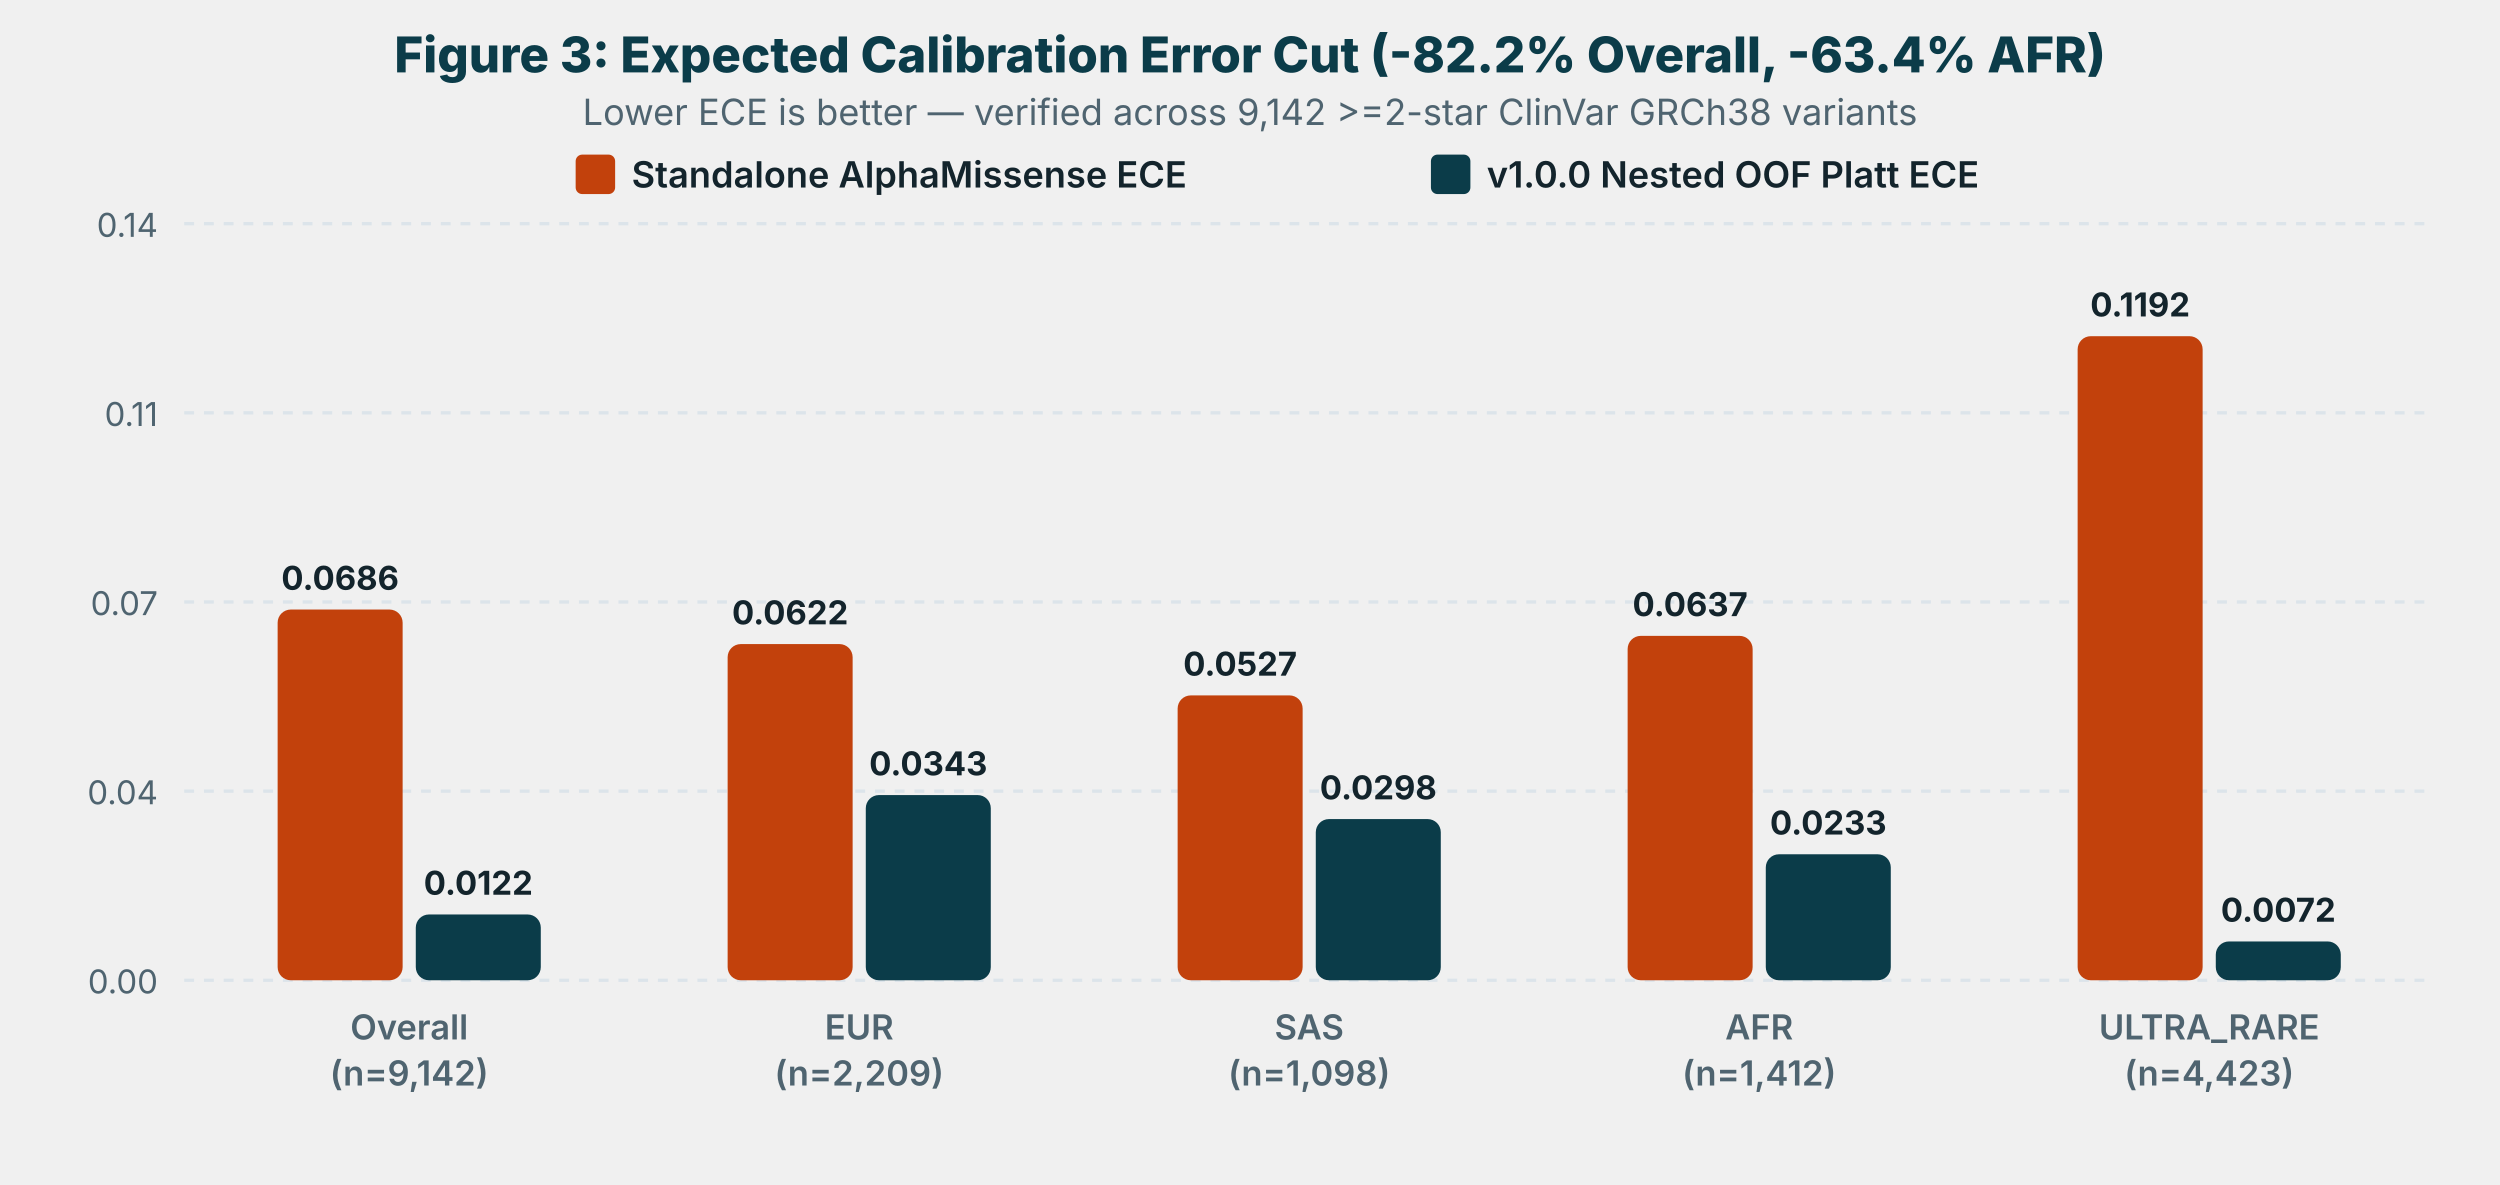
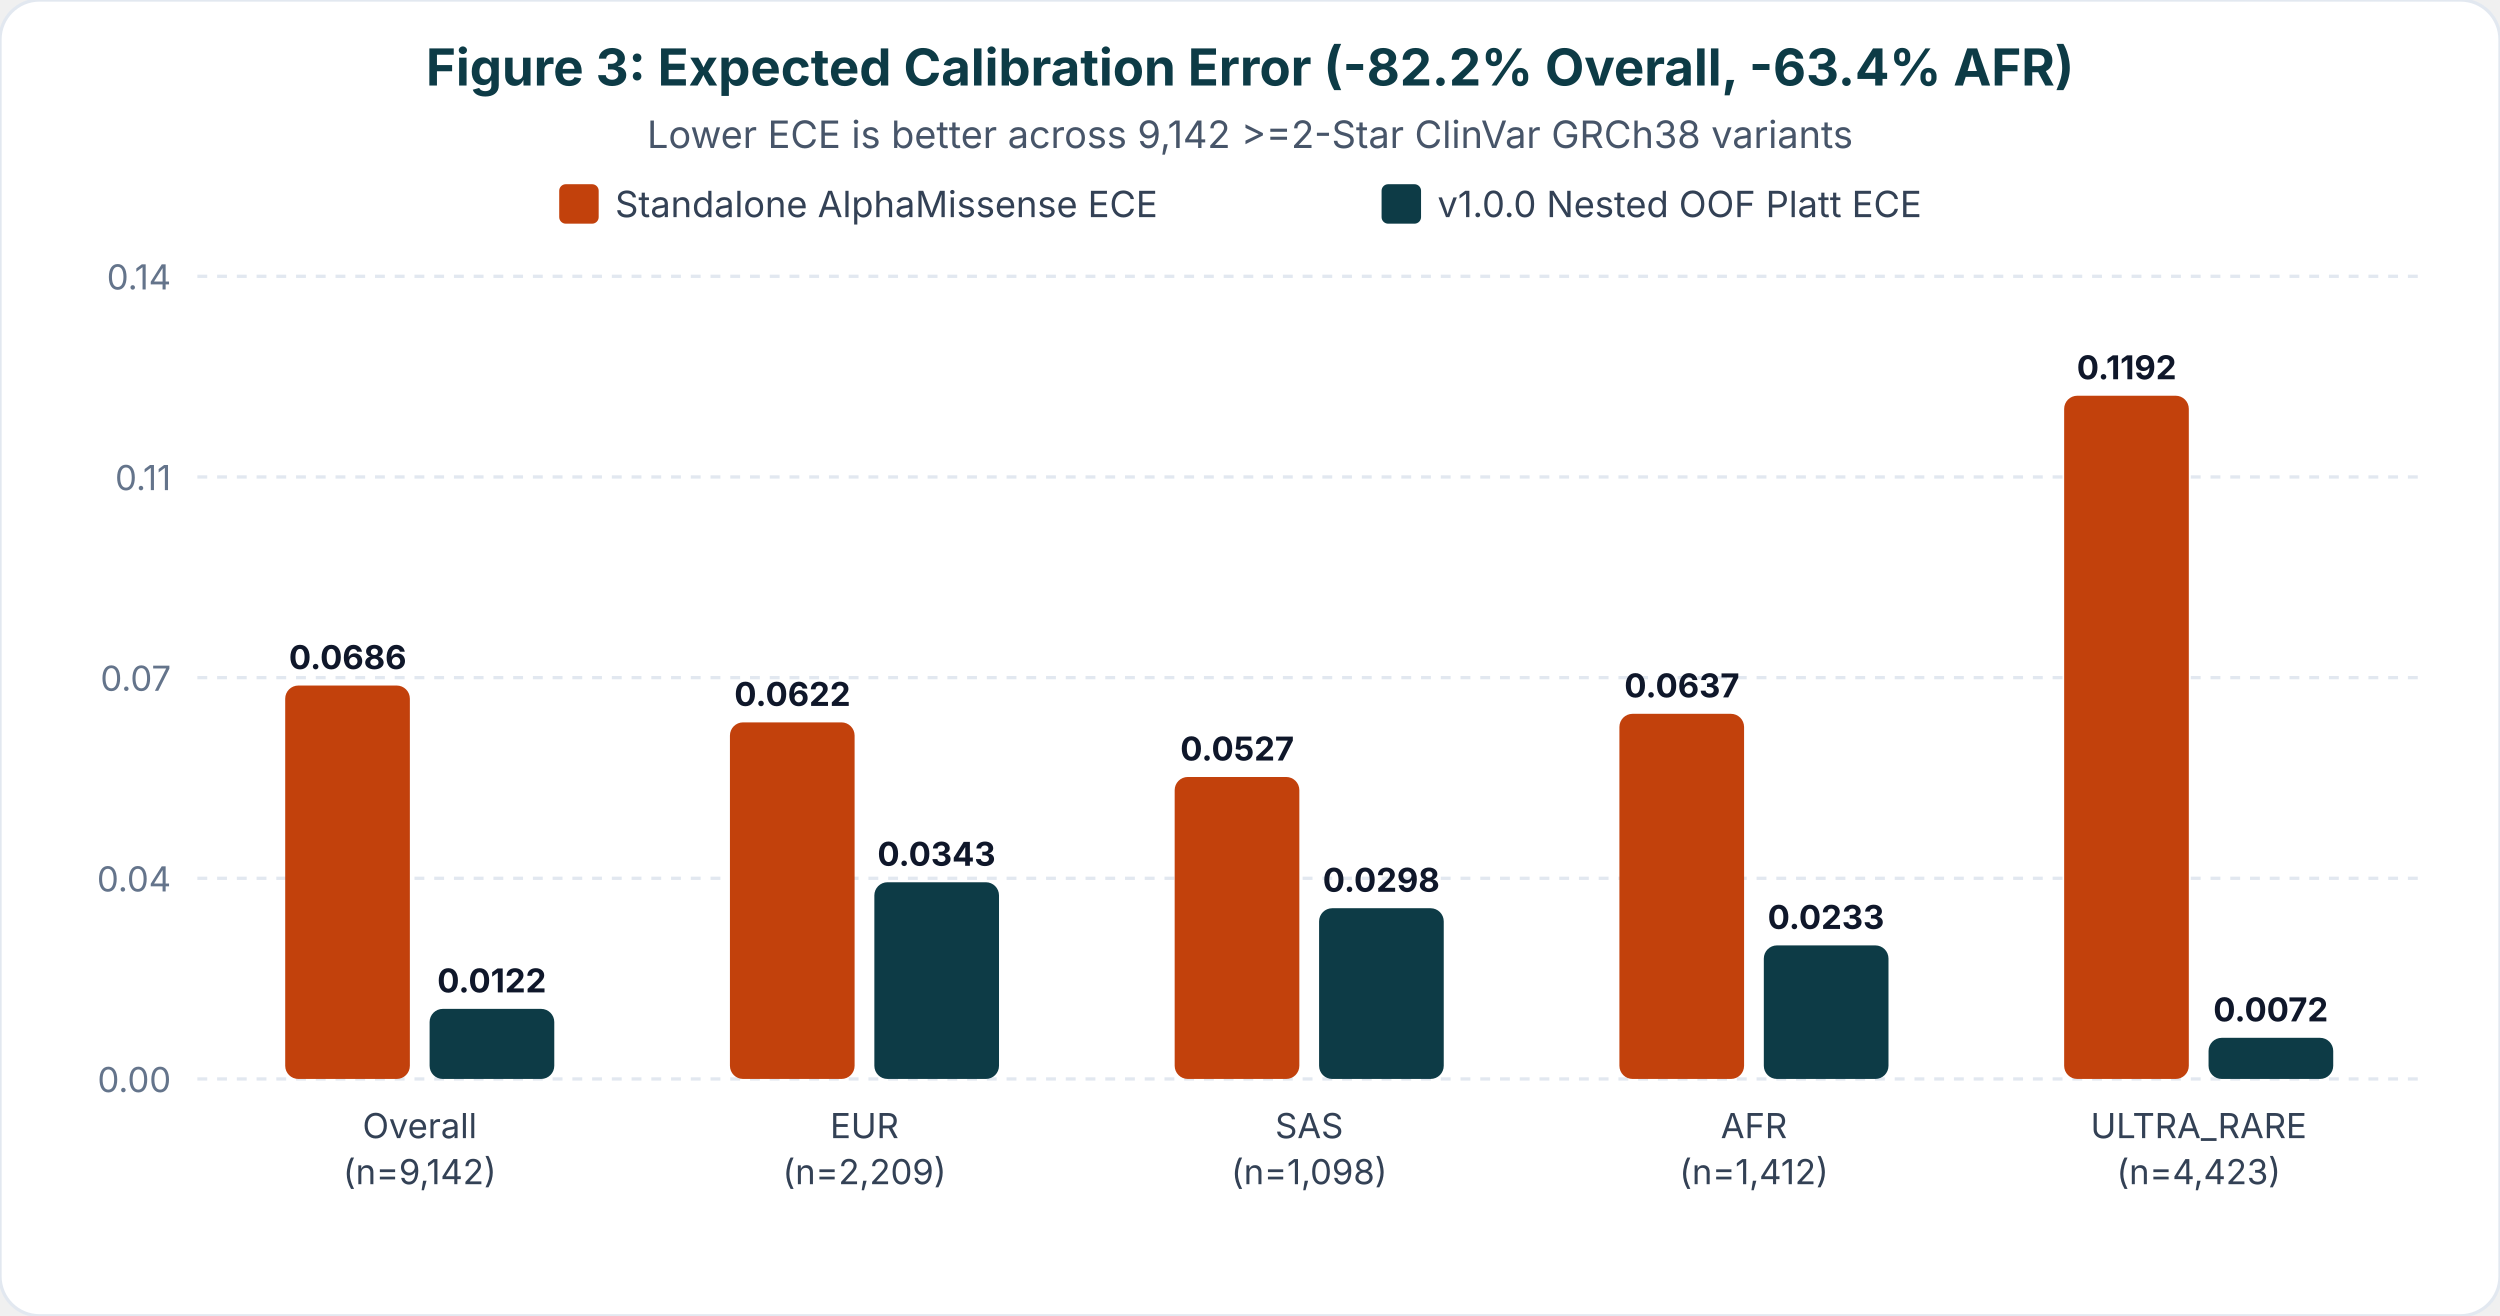
- <svg xmlns="http://www.w3.org/2000/svg" viewBox="0 0 760 360" style="width:100%;height:auto;background:#fff;border-radius:10px;border:1px solid #dce4ea">
-   <text x="380.0" y="22" text-anchor="middle" fill="#0b3c49" font-family="Inter,sans-serif" font-size="15" font-weight="800">Figure 3: Expected Calibration Error Cut (-82.2% Overall, -63.4% AFR)</text>
-   <text x="380.0" y="38" text-anchor="middle" fill="#4f6470" font-family="Inter,sans-serif" font-size="11">Lower ECE is better — verified across 9,142 &gt;=2-star ClinVar GRCh38 variants</text>
-   <rect x="175" y="47" width="12" height="12" rx="2" fill="#c2410c" />
-   <text x="192" y="57" fill="#13242c" font-family="Inter,sans-serif" font-size="11" font-weight="600">Standalone AlphaMissense ECE</text>
-   <rect x="435" y="47" width="12" height="12" rx="2" fill="#0b3c49" />
-   <text x="452" y="57" fill="#13242c" font-family="Inter,sans-serif" font-size="11" font-weight="600">v1.0.0 Nested OOF Platt ECE</text>
-   <line x1="56" y1="298.0" x2="740" y2="298.0" stroke="#dce4ea" stroke-dasharray="3,3" />
-   <text x="48" y="302.0" text-anchor="end" fill="#4f6470" font-family="Inter,sans-serif" font-size="10">0.00</text>
-   <line x1="56" y1="240.5" x2="740" y2="240.5" stroke="#dce4ea" stroke-dasharray="3,3" />
-   <text x="48" y="244.5" text-anchor="end" fill="#4f6470" font-family="Inter,sans-serif" font-size="10">0.04</text>
-   <line x1="56" y1="183.0" x2="740" y2="183.0" stroke="#dce4ea" stroke-dasharray="3,3" />
-   <text x="48" y="187.0" text-anchor="end" fill="#4f6470" font-family="Inter,sans-serif" font-size="10">0.07</text>
-   <line x1="56" y1="125.5" x2="740" y2="125.5" stroke="#dce4ea" stroke-dasharray="3,3" />
-   <text x="48" y="129.5" text-anchor="end" fill="#4f6470" font-family="Inter,sans-serif" font-size="10">0.11</text>
-   <line x1="56" y1="68.0" x2="740" y2="68.0" stroke="#dce4ea" stroke-dasharray="3,3" />
-   <text x="48" y="72.0" text-anchor="end" fill="#4f6470" font-family="Inter,sans-serif" font-size="10">0.14</text>
-   <rect x="84.4" y="185.3" width="38.0" height="112.7" rx="4" fill="#c2410c" />
-   <text x="103.4" y="179.3" text-anchor="middle" fill="#13242c" font-family="Inter,sans-serif" font-size="10" font-weight="700">0.0686</text>
-   <rect x="126.4" y="278.0" width="38.0" height="20.0" rx="4" fill="#0b3c49" />
-   <text x="145.4" y="272.0" text-anchor="middle" fill="#13242c" font-family="Inter,sans-serif" font-size="10" font-weight="700">0.0122</text>
-   <text x="124.4" y="316.0" text-anchor="middle" fill="#4f6470" font-family="Inter,sans-serif" font-size="10.5" font-weight="600">Overall</text>
-   <text x="124.4" y="330.0" text-anchor="middle" fill="#4f6470" font-family="Inter,sans-serif" font-size="10.5" font-weight="600">(n=9,142)</text>
-   <rect x="221.2" y="195.8" width="38.0" height="102.2" rx="4" fill="#c2410c" />
-   <text x="240.2" y="189.8" text-anchor="middle" fill="#13242c" font-family="Inter,sans-serif" font-size="10" font-weight="700">0.0622</text>
-   <rect x="263.2" y="241.7" width="38.0" height="56.3" rx="4" fill="#0b3c49" />
-   <text x="282.2" y="235.7" text-anchor="middle" fill="#13242c" font-family="Inter,sans-serif" font-size="10" font-weight="700">0.0343</text>
-   <text x="261.2" y="316.0" text-anchor="middle" fill="#4f6470" font-family="Inter,sans-serif" font-size="10.5" font-weight="600">EUR</text>
-   <text x="261.2" y="330.0" text-anchor="middle" fill="#4f6470" font-family="Inter,sans-serif" font-size="10.5" font-weight="600">(n=2,209)</text>
-   <rect x="358.0" y="211.4" width="38.0" height="86.6" rx="4" fill="#c2410c" />
-   <text x="377.0" y="205.4" text-anchor="middle" fill="#13242c" font-family="Inter,sans-serif" font-size="10" font-weight="700">0.0527</text>
-   <rect x="400.0" y="249.0" width="38.0" height="49.0" rx="4" fill="#0b3c49" />
-   <text x="419.0" y="243.0" text-anchor="middle" fill="#13242c" font-family="Inter,sans-serif" font-size="10" font-weight="700">0.0298</text>
-   <text x="398.0" y="316.0" text-anchor="middle" fill="#4f6470" font-family="Inter,sans-serif" font-size="10.5" font-weight="600">SAS</text>
-   <text x="398.0" y="330.0" text-anchor="middle" fill="#4f6470" font-family="Inter,sans-serif" font-size="10.5" font-weight="600">(n=1,098)</text>
-   <rect x="494.8" y="193.3" width="38.0" height="104.7" rx="4" fill="#c2410c" />
-   <text x="513.8" y="187.3" text-anchor="middle" fill="#13242c" font-family="Inter,sans-serif" font-size="10" font-weight="700">0.0637</text>
-   <rect x="536.8" y="259.7" width="38.0" height="38.3" rx="4" fill="#0b3c49" />
-   <text x="555.8" y="253.7" text-anchor="middle" fill="#13242c" font-family="Inter,sans-serif" font-size="10" font-weight="700">0.0233</text>
-   <text x="534.8" y="316.0" text-anchor="middle" fill="#4f6470" font-family="Inter,sans-serif" font-size="10.5" font-weight="600">AFR</text>
-   <text x="534.8" y="330.0" text-anchor="middle" fill="#4f6470" font-family="Inter,sans-serif" font-size="10.5" font-weight="600">(n=1,412)</text>
-   <rect x="631.6" y="102.2" width="38.0" height="195.8" rx="4" fill="#c2410c" />
-   <text x="650.6" y="96.2" text-anchor="middle" fill="#13242c" font-family="Inter,sans-serif" font-size="10" font-weight="700">0.1192</text>
-   <rect x="673.6" y="286.2" width="38.0" height="11.8" rx="4" fill="#0b3c49" />
-   <text x="692.6" y="280.2" text-anchor="middle" fill="#13242c" font-family="Inter,sans-serif" font-size="10" font-weight="700">0.0072</text>
-   <text x="671.6" y="316.0" text-anchor="middle" fill="#4f6470" font-family="Inter,sans-serif" font-size="10.5" font-weight="600">ULTRA_RARE</text>
-   <text x="671.6" y="330.0" text-anchor="middle" fill="#4f6470" font-family="Inter,sans-serif" font-size="10.5" font-weight="600">(n=4,423)</text>
+ <svg xmlns="http://www.w3.org/2000/svg" viewBox="0 0 760 400" width="100%" height="auto" font-family="system-ui,-apple-system,sans-serif">
+   <rect width="760" height="400" rx="12" fill="#ffffff" stroke="#e2e8f0" />
+   <text x="380.0" y="26" text-anchor="middle" font-size="15.5" font-weight="700" fill="#0d3b46">Figure 3: Expected Calibration Error (-82.2% Overall, -63.4% AFR)</text>
+   <text x="380.0" y="45" text-anchor="middle" font-size="11.5" fill="#475569">Lower ECE is better across 9,142 &gt;=2-Star ClinVar GRCh38 variants</text>
+   <rect x="170" y="56" width="12" height="12" rx="2" fill="#c2410c" />
+   <text x="187" y="66" font-size="11" fill="#334155">Standalone AlphaMissense ECE</text>
+   <rect x="420" y="56" width="12" height="12" rx="2" fill="#0d3b46" />
+   <text x="437" y="66" font-size="11" fill="#334155">v1.0.0 Nested OOF Platt ECE</text>
+   <line x1="60" y1="328.0" x2="736" y2="328.0" stroke="#e2e8f0" stroke-dasharray="3,3" />
+   <text x="52" y="332.0" text-anchor="end" font-size="10.5" fill="#64748b">0.00</text>
+   <line x1="60" y1="267.0" x2="736" y2="267.0" stroke="#e2e8f0" stroke-dasharray="3,3" />
+   <text x="52" y="271.0" text-anchor="end" font-size="10.5" fill="#64748b">0.04</text>
+   <line x1="60" y1="206.0" x2="736" y2="206.0" stroke="#e2e8f0" stroke-dasharray="3,3" />
+   <text x="52" y="210.0" text-anchor="end" font-size="10.5" fill="#64748b">0.07</text>
+   <line x1="60" y1="145.0" x2="736" y2="145.0" stroke="#e2e8f0" stroke-dasharray="3,3" />
+   <text x="52" y="149.0" text-anchor="end" font-size="10.5" fill="#64748b">0.11</text>
+   <line x1="60" y1="84.0" x2="736" y2="84.0" stroke="#e2e8f0" stroke-dasharray="3,3" />
+   <text x="52" y="88.0" text-anchor="end" font-size="10.5" fill="#64748b">0.14</text>
+   <rect x="86.7" y="208.4" width="37.9" height="119.6" rx="4" fill="#c2410c" />
+   <text x="105.7" y="203.4" text-anchor="middle" font-size="10" font-weight="700" fill="#0f172a">0.0686</text>
+   <rect x="130.6" y="306.7" width="37.9" height="21.3" rx="4" fill="#0d3b46" />
+   <text x="149.5" y="301.7" text-anchor="middle" font-size="10" font-weight="700" fill="#0f172a">0.0122</text>
+   <text x="127.6" y="346.0" text-anchor="middle" font-size="10.5" fill="#334155">Overall</text>
+   <text x="127.6" y="360.0" text-anchor="middle" font-size="10.5" fill="#334155">(n=9,142)</text>
+   <rect x="221.9" y="219.6" width="37.9" height="108.4" rx="4" fill="#c2410c" />
+   <text x="240.9" y="214.6" text-anchor="middle" font-size="10" font-weight="700" fill="#0f172a">0.0622</text>
+   <rect x="265.8" y="268.2" width="37.9" height="59.8" rx="4" fill="#0d3b46" />
+   <text x="284.7" y="263.2" text-anchor="middle" font-size="10" font-weight="700" fill="#0f172a">0.0343</text>
+   <text x="262.8" y="346.0" text-anchor="middle" font-size="10.5" fill="#334155">EUR</text>
+   <text x="262.8" y="360.0" text-anchor="middle" font-size="10.5" fill="#334155">(n=2,209)</text>
+   <rect x="357.1" y="236.2" width="37.9" height="91.8" rx="4" fill="#c2410c" />
+   <text x="376.1" y="231.2" text-anchor="middle" font-size="10" font-weight="700" fill="#0f172a">0.0527</text>
+   <rect x="401.0" y="276.1" width="37.9" height="51.9" rx="4" fill="#0d3b46" />
+   <text x="419.9" y="271.1" text-anchor="middle" font-size="10" font-weight="700" fill="#0f172a">0.0298</text>
+   <text x="398.0" y="346.0" text-anchor="middle" font-size="10.5" fill="#334155">SAS</text>
+   <text x="398.0" y="360.0" text-anchor="middle" font-size="10.5" fill="#334155">(n=1,098)</text>
+   <rect x="492.3" y="217.0" width="37.9" height="111.0" rx="4" fill="#c2410c" />
+   <text x="511.3" y="212.0" text-anchor="middle" font-size="10" font-weight="700" fill="#0f172a">0.0637</text>
+   <rect x="536.2" y="287.4" width="37.9" height="40.6" rx="4" fill="#0d3b46" />
+   <text x="555.1" y="282.4" text-anchor="middle" font-size="10" font-weight="700" fill="#0f172a">0.0233</text>
+   <text x="533.2" y="346.0" text-anchor="middle" font-size="10.5" fill="#334155">AFR</text>
+   <text x="533.2" y="360.0" text-anchor="middle" font-size="10.5" fill="#334155">(n=1,412)</text>
+   <rect x="627.5" y="120.3" width="37.9" height="207.7" rx="4" fill="#c2410c" />
+   <text x="646.5" y="115.3" text-anchor="middle" font-size="10" font-weight="700" fill="#0f172a">0.1192</text>
+   <rect x="671.4" y="315.5" width="37.9" height="12.5" rx="4" fill="#0d3b46" />
+   <text x="690.3" y="310.5" text-anchor="middle" font-size="10" font-weight="700" fill="#0f172a">0.0072</text>
+   <text x="668.4" y="346.0" text-anchor="middle" font-size="10.5" fill="#334155">ULTRA_RARE</text>
+   <text x="668.4" y="360.0" text-anchor="middle" font-size="10.5" fill="#334155">(n=4,423)</text>
</svg>
